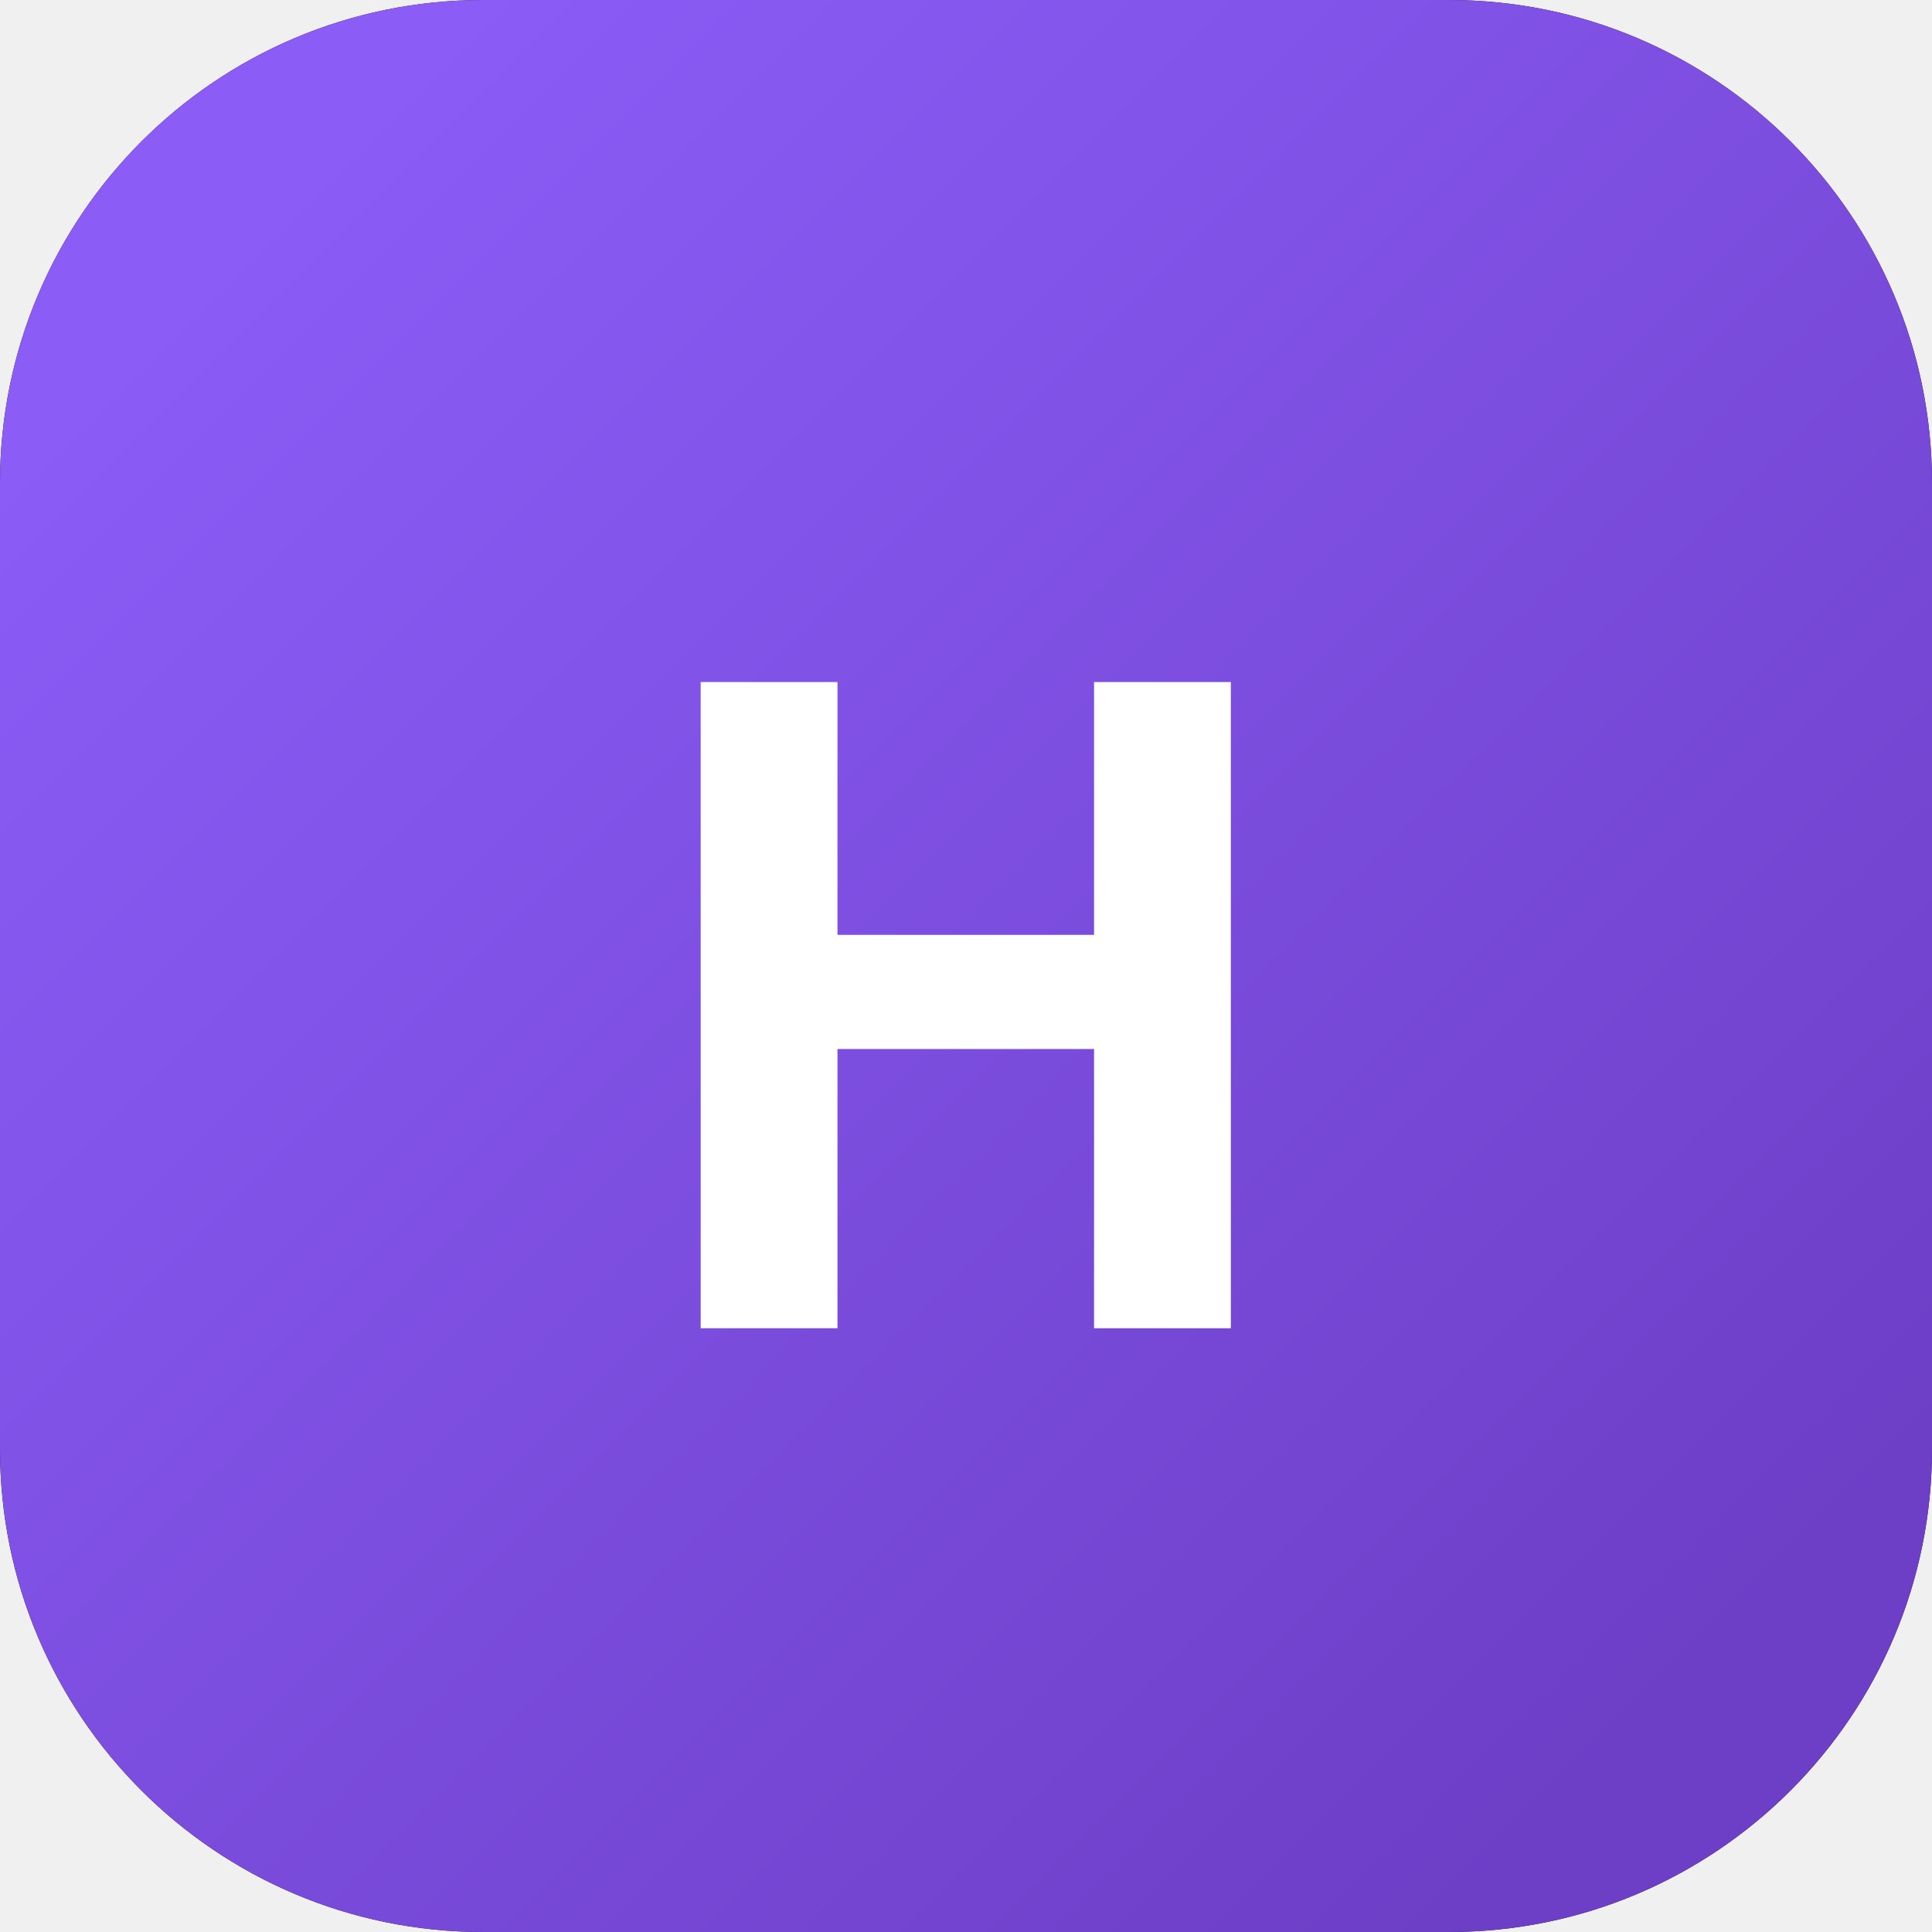
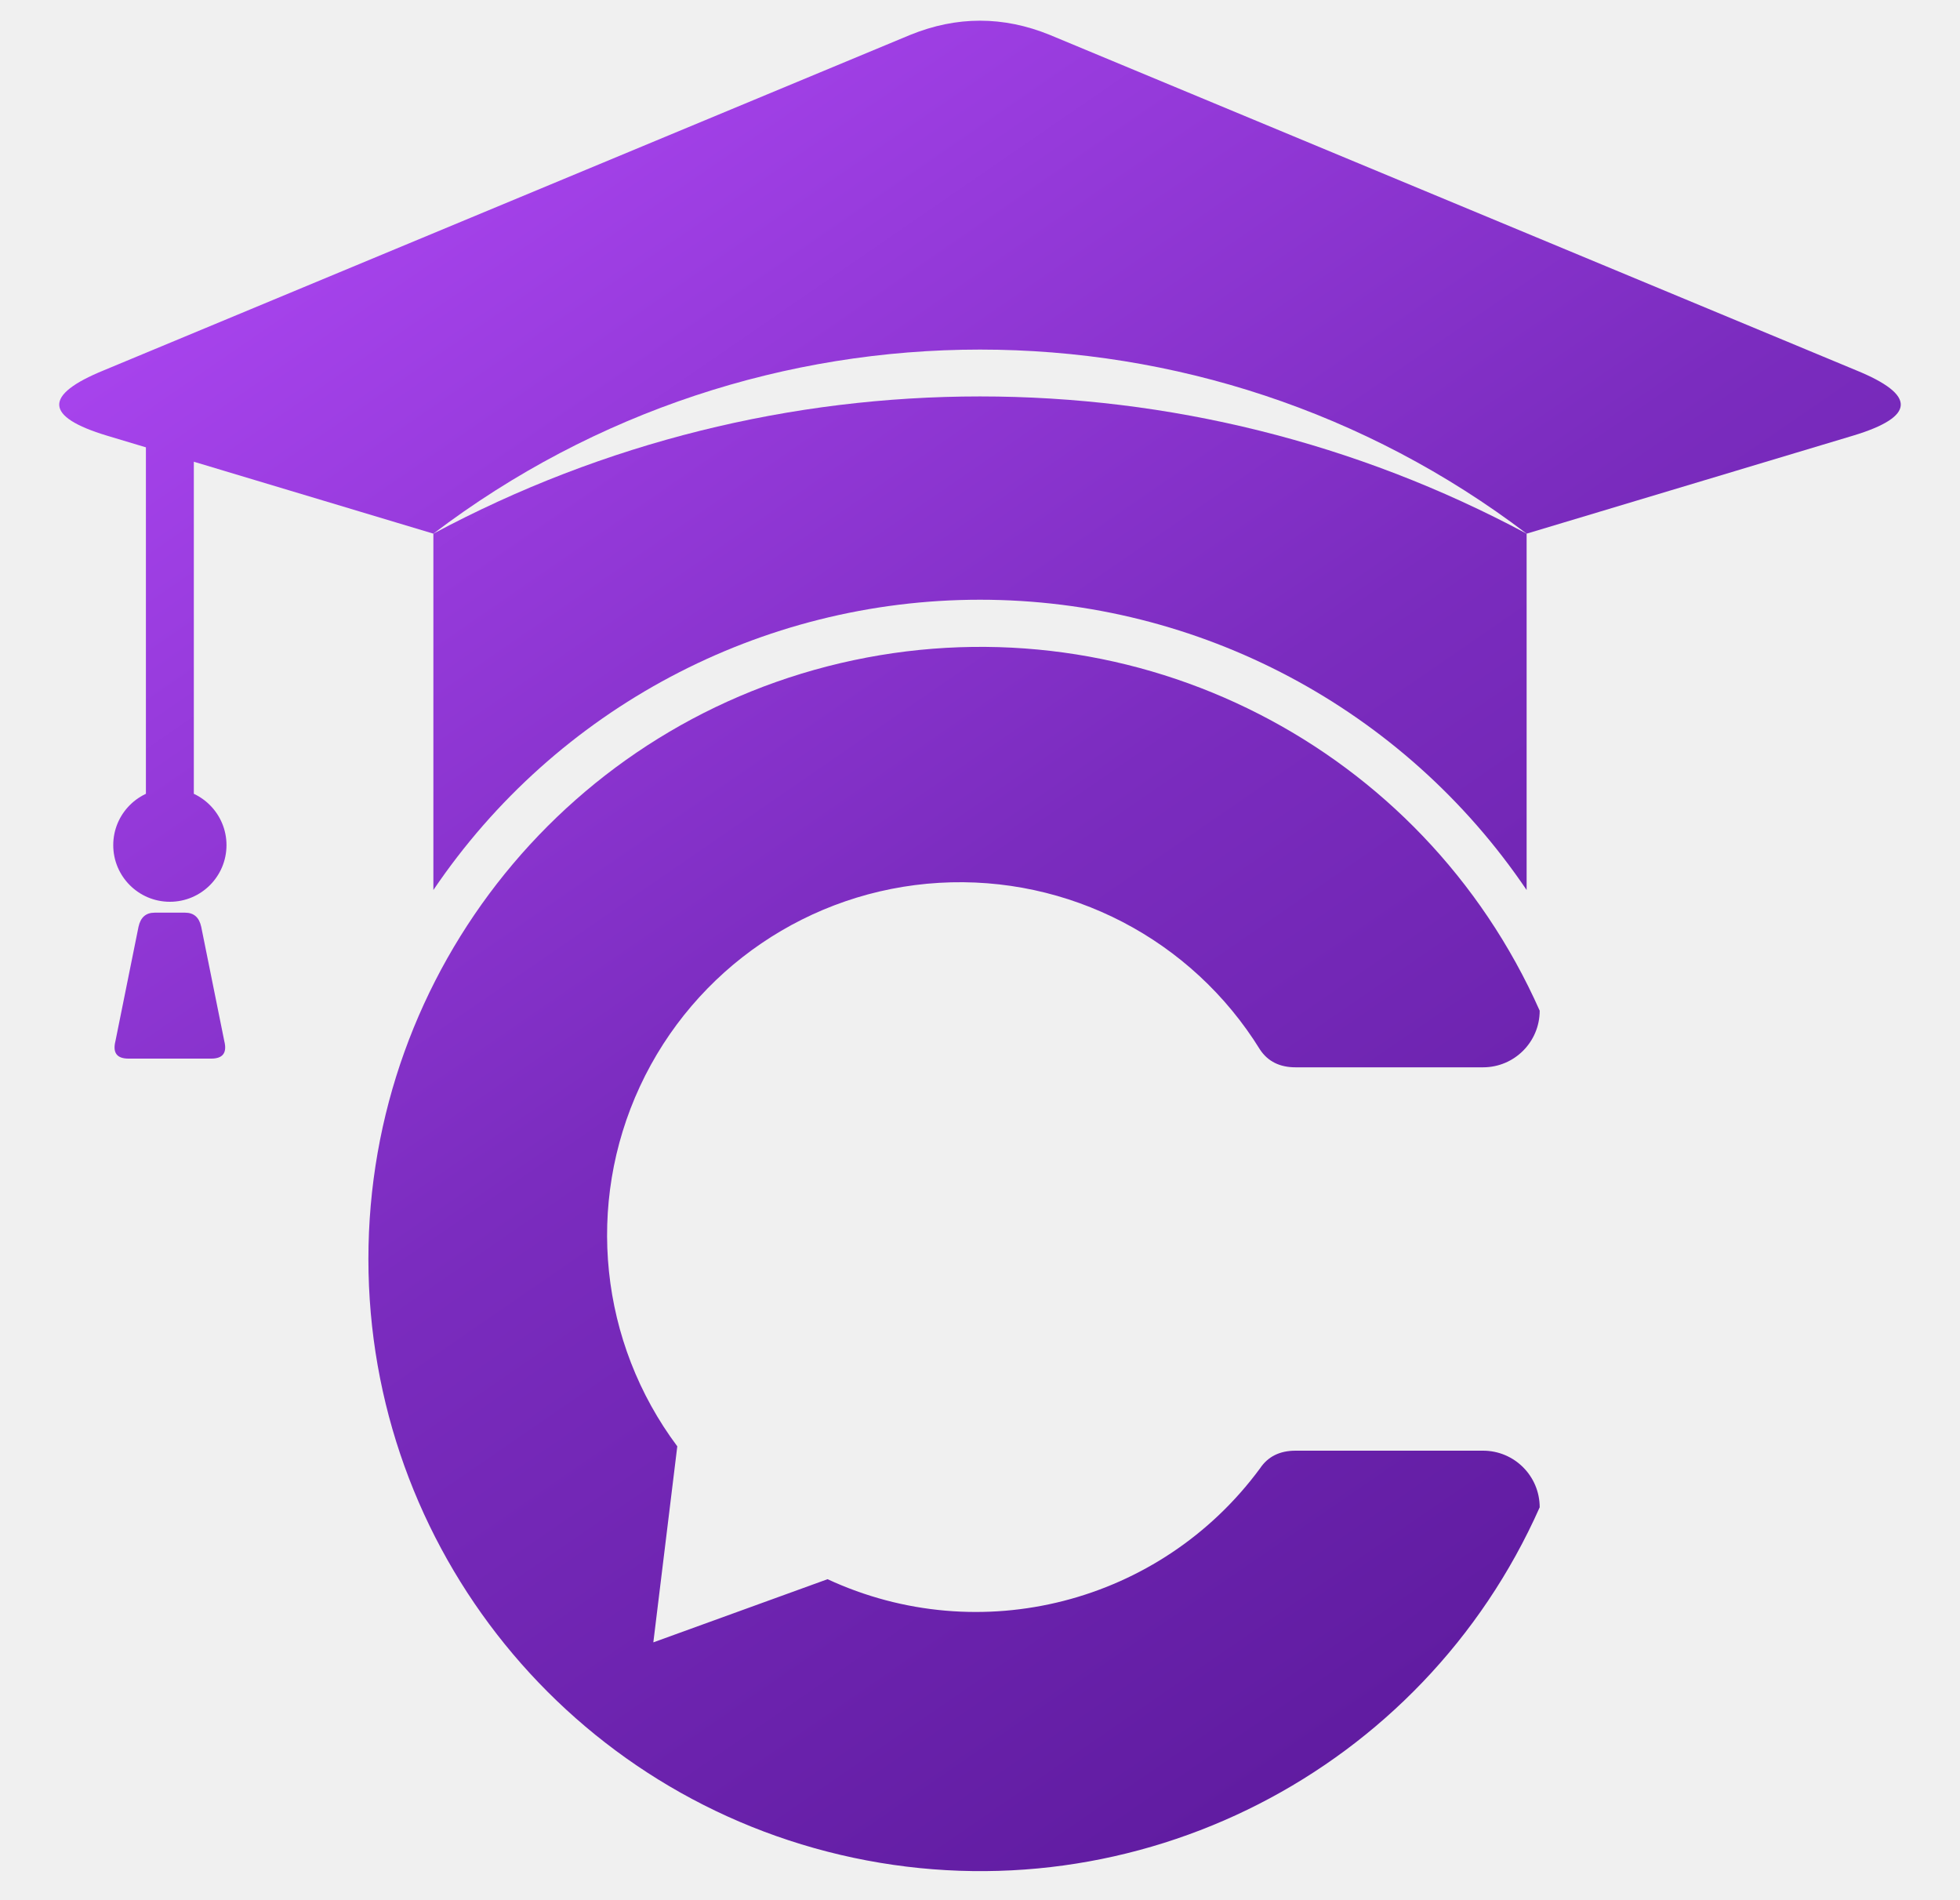
- <svg xmlns="http://www.w3.org/2000/svg" viewBox="0 0 32 32" fill="none">
-   <rect width="32" height="32" rx="8" fill="#0b0a10" />
-   <rect width="32" height="32" rx="8" fill="url(#g)" />
+ <svg xmlns="http://www.w3.org/2000/svg" viewBox="0 0 900 872">
  <defs>
-     <linearGradient id="g" x1="4" y1="4" x2="28" y2="28" gradientUnits="userSpaceOnUse">
-       <stop stop-color="#8b5cf6" />
-       <stop offset="1" stop-color="#6d3fc7" />
+     <linearGradient id="purple" x1="100" y1="0" x2="700" y2="872" gradientUnits="userSpaceOnUse">
+       <stop offset="0" stop-color="#B249F8" />
+       <stop offset="0.5" stop-color="#7B2CBF" />
+       <stop offset="1" stop-color="#5A189A" />
    </linearGradient>
  </defs>
-   <text x="16" y="22" font-family="system-ui,sans-serif" font-size="15" font-weight="700" fill="#ffffff" text-anchor="middle">H</text>
+   <g fill="url(#purple)">
+     <path d="M418 16 Q450 3 482 16 L852.3 170 Q894 187 850.9 200 L701 245 A415 415 0 0 0 199 245 L49.1 200 Q6 187 47.7 170 Z" />
+     <path d="M199 245 A531.5 531.5 0 0 1 701 245 L701 408.6 A303 303 0 0 0 199 408.6 Z" />
+     <path d="M578.6 481.9 A162 162 0 1 0 311 664 L300 754 L380 725 A162 162 0 0 0 578.6 674.1 Q584 666 594.9 666 L681 666 A26 26 0 0 1 707 692 A281 281 0 1 1 707 464 A26 26 0 0 1 681 490 L594.9 490 Q584 490 578.6 481.9 Z" />
+     <path d="M67 190 L89 190 L89 372 L67 372 Z M52 388 A26 26 0 1 1 104 388 A26 26 0 1 1 52 388 Z M63.6 425.5 Q65 419 71 419 L85 419 Q91 419 92.4 425.5 L103 478 Q105 486 97 486 L59 486 Q51 486 53 478 Z" />
+   </g>
</svg>
